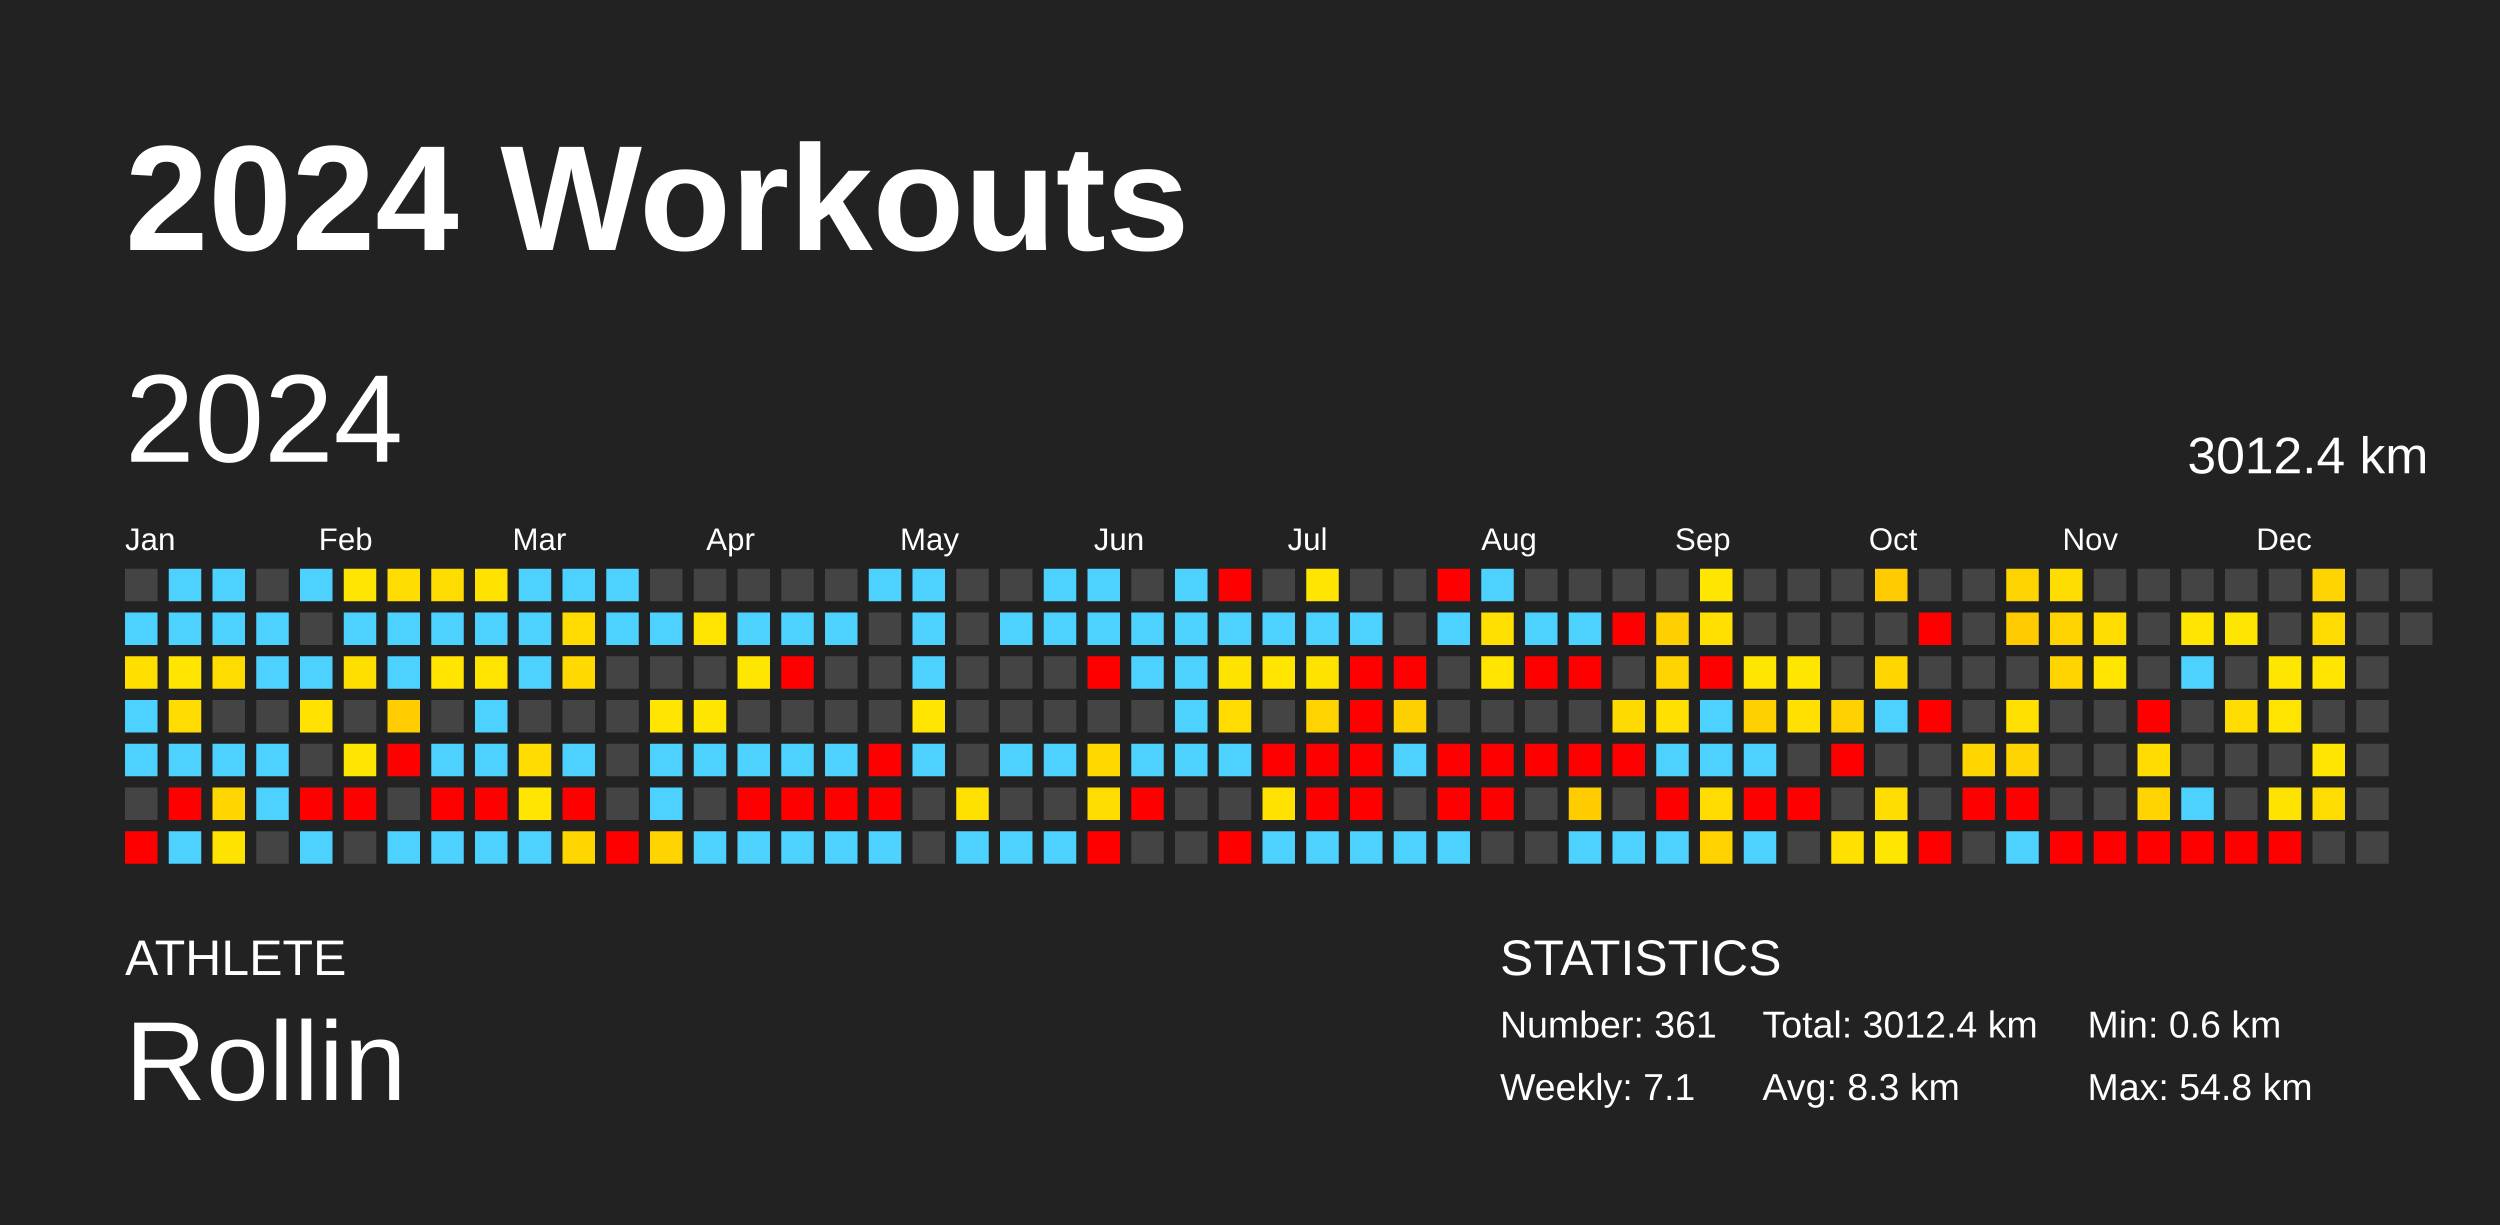
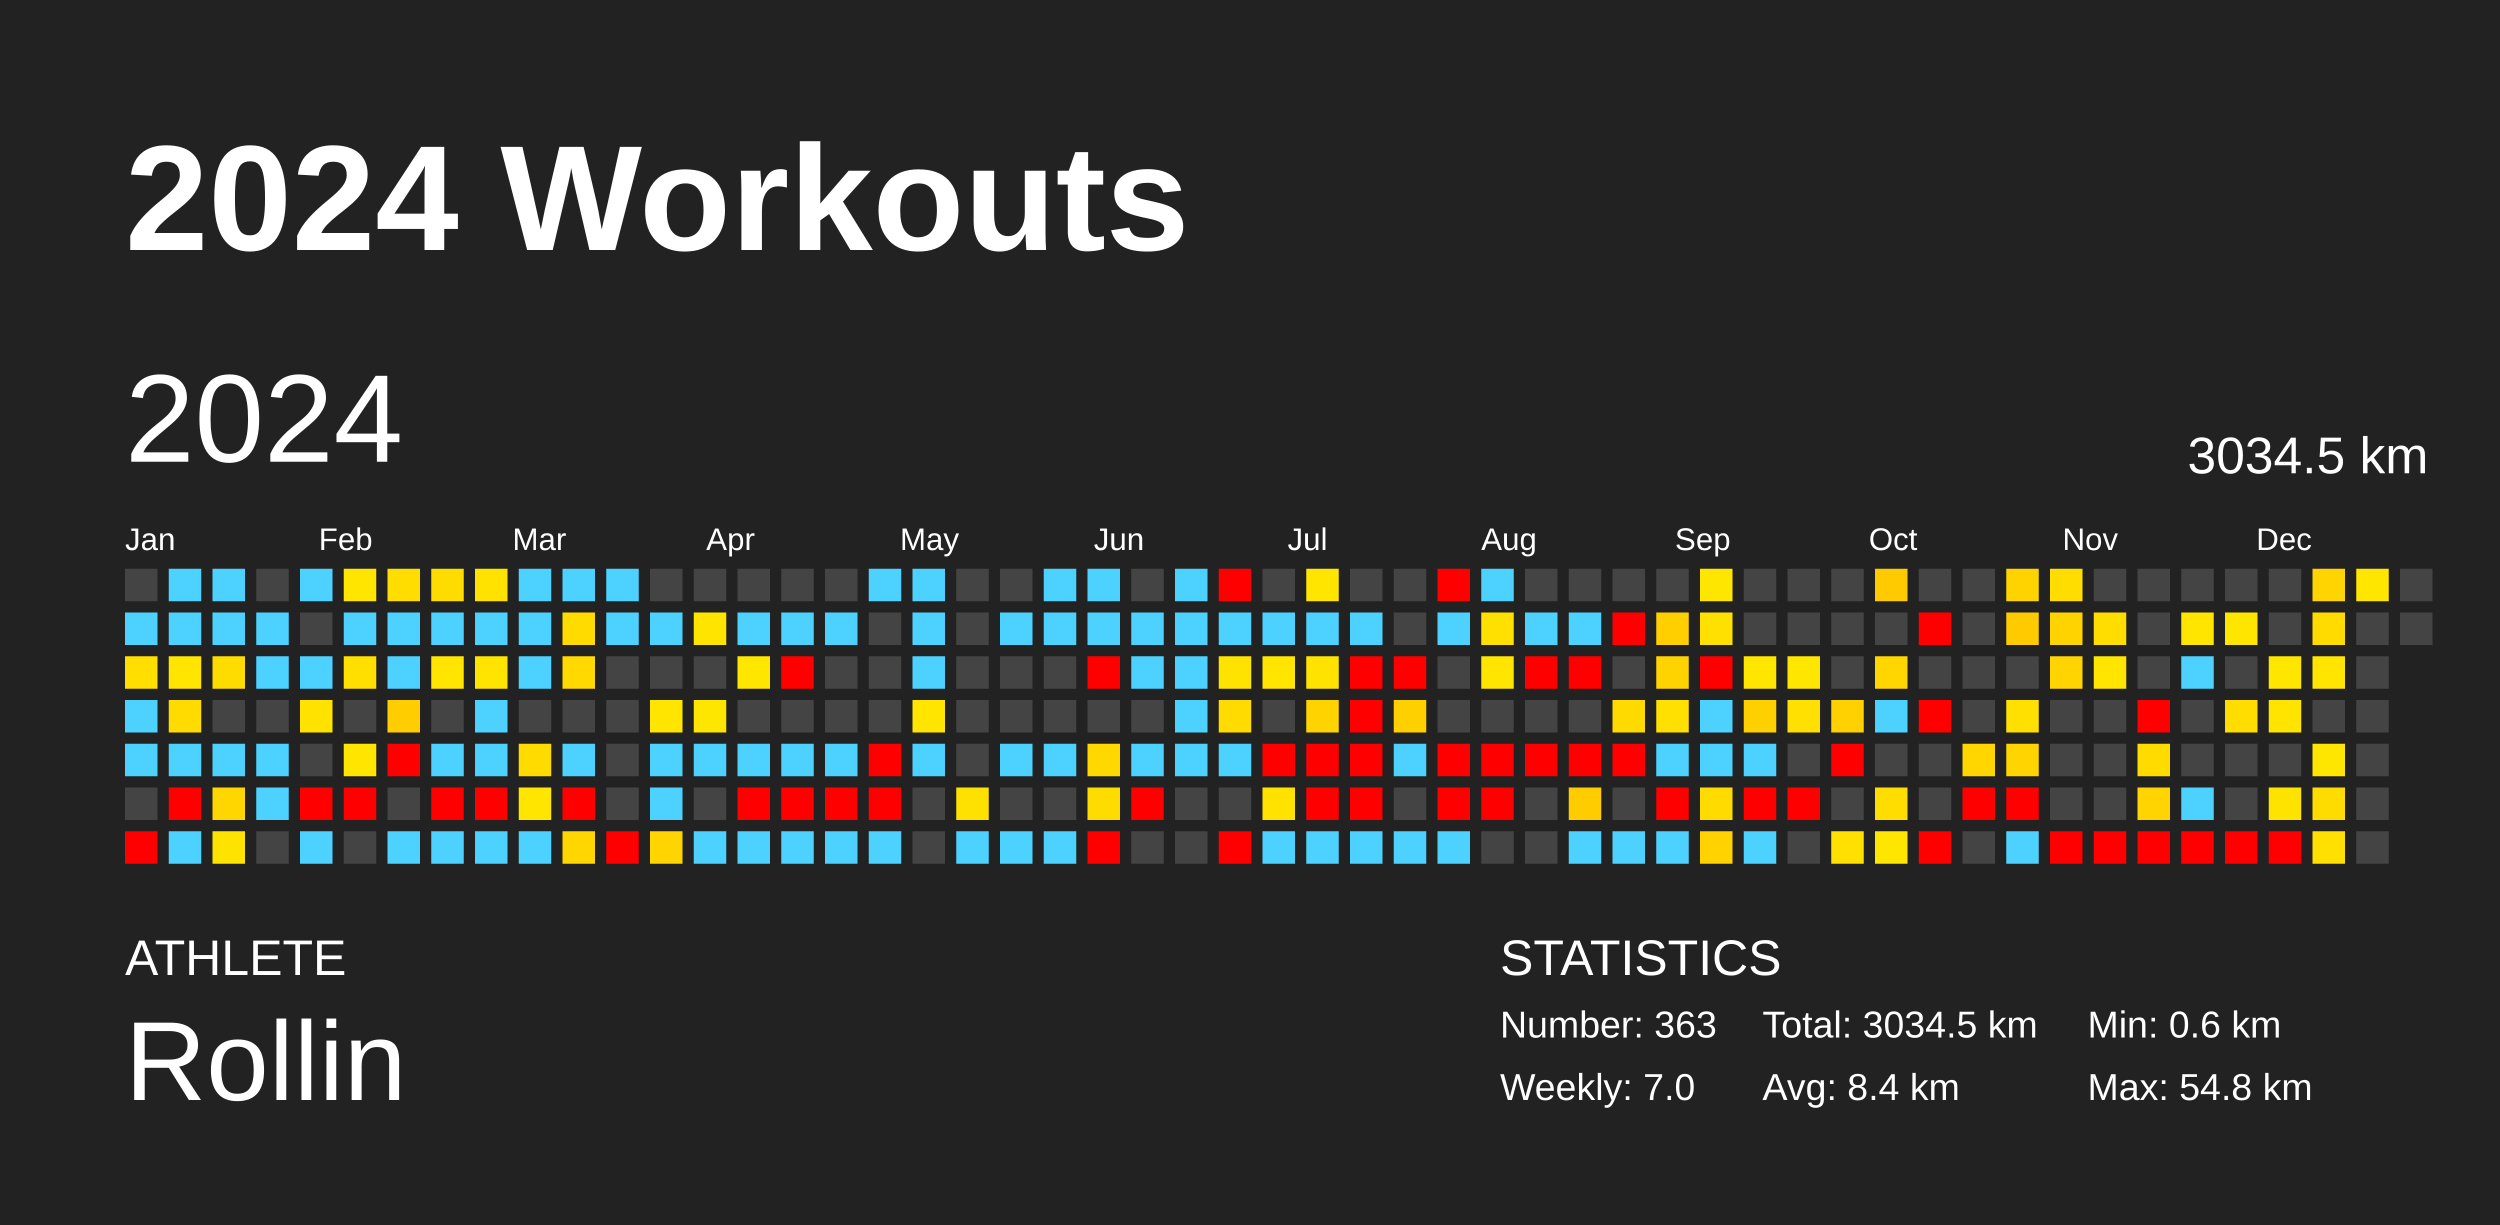
<svg xmlns="http://www.w3.org/2000/svg" baseProfile="full" height="98mm" version="1.1" viewBox="0,0,200,98" width="200mm">
  <defs />
  <rect fill="#222222" height="98" width="200" x="0" y="0" />
  <text fill="#FFFFFF" style="font-size:12px; font-family:Arial; font-weight:bold;" x="10" y="20">2024 Workouts</text>
  <text fill="#FFFFFF" style="font-size:4px; font-family:Arial" x="10" y="78">ATHLETE</text>
  <text fill="#FFFFFF" style="font-size:9px; font-family:Arial" x="10" y="88">Rollin</text>
  <text fill="#FFFFFF" style="font-size:4px; font-family:Arial" x="120" y="78">STATISTICS</text>
-   <text fill="#FFFFFF" style="font-size:3px; font-family:Arial" x="120" y="83">Number: 361</text>
-   <text fill="#FFFFFF" style="font-size:3px; font-family:Arial" x="120" y="88">Weekly: 7.1</text>
-   <text fill="#FFFFFF" style="font-size:3px; font-family:Arial" x="141" y="83">Total: 3012.4 km</text>
-   <text fill="#FFFFFF" style="font-size:3px; font-family:Arial" x="141" y="88">Avg: 8.3 km</text>
+   <text fill="#FFFFFF" style="font-size:3px; font-family:Arial" x="120" y="83">Number: 363</text>
+   <text fill="#FFFFFF" style="font-size:3px; font-family:Arial" x="120" y="88">Weekly: 7.0</text>
+   <text fill="#FFFFFF" style="font-size:3px; font-family:Arial" x="141" y="83">Total: 3034.5 km</text>
+   <text fill="#FFFFFF" style="font-size:3px; font-family:Arial" x="141" y="88">Avg: 8.4 km</text>
  <text fill="#FFFFFF" style="font-size:3px; font-family:Arial" x="167" y="83">Min: 0.6 km</text>
  <text fill="#FFFFFF" style="font-size:3px; font-family:Arial" x="167" y="88">Max: 54.8 km</text>
  <text dominant-baseline="hanging" fill="#FFFFFF" style="font-size:10.0px; font-family:Arial;" x="10" y="30">2024</text>
-   <text dominant-baseline="hanging" fill="#FFFFFF" style="font-size:4.125px; font-family:Arial;" x="175" y="35">3012.4 km</text>
+   <text dominant-baseline="hanging" fill="#FFFFFF" style="font-size:4.125px; font-family:Arial;" x="175" y="35">3034.5 km</text>
  <text fill="#FFFFFF" style="font-size:2.5px; font-family:Arial" x="10.0" y="44">Jan</text>
  <text fill="#FFFFFF" style="font-size:2.5px; font-family:Arial" x="25.5" y="44">Feb</text>
  <text fill="#FFFFFF" style="font-size:2.5px; font-family:Arial" x="41.0" y="44">Mar</text>
  <text fill="#FFFFFF" style="font-size:2.5px; font-family:Arial" x="56.5" y="44">Apr</text>
  <text fill="#FFFFFF" style="font-size:2.5px; font-family:Arial" x="72.0" y="44">May</text>
  <text fill="#FFFFFF" style="font-size:2.5px; font-family:Arial" x="87.5" y="44">Jun</text>
  <text fill="#FFFFFF" style="font-size:2.5px; font-family:Arial" x="103.0" y="44">Jul</text>
  <text fill="#FFFFFF" style="font-size:2.5px; font-family:Arial" x="118.5" y="44">Aug</text>
  <text fill="#FFFFFF" style="font-size:2.5px; font-family:Arial" x="134.0" y="44">Sep</text>
  <text fill="#FFFFFF" style="font-size:2.5px; font-family:Arial" x="149.5" y="44">Oct</text>
  <text fill="#FFFFFF" style="font-size:2.5px; font-family:Arial" x="165.0" y="44">Nov</text>
  <text fill="#FFFFFF" style="font-size:2.5px; font-family:Arial" x="180.5" y="44">Dec</text>
  <rect fill="#444444" height="2.6" width="2.6" x="10.0" y="45.5" />
  <rect fill="#4dd2ff" height="2.6" width="2.6" x="10.0" y="49.0" />
  <rect fill="#ffde00" height="2.6" width="2.6" x="10.0" y="52.5" />
  <rect fill="#4dd2ff" height="2.6" width="2.6" x="10.0" y="56.0" />
  <rect fill="#4dd2ff" height="2.6" width="2.6" x="10.0" y="59.5" />
  <rect fill="#444444" height="2.6" width="2.6" x="10.0" y="63.0" />
  <rect fill="red" height="2.6" width="2.6" x="10.0" y="66.5" />
  <rect fill="#4dd2ff" height="2.6" width="2.6" x="13.5" y="45.5" />
  <rect fill="#4dd2ff" height="2.6" width="2.6" x="13.5" y="49.0" />
  <rect fill="#ffe500" height="2.6" width="2.6" x="13.5" y="52.5" />
  <rect fill="#ffdb00" height="2.6" width="2.6" x="13.5" y="56.0" />
  <rect fill="#4dd2ff" height="2.6" width="2.6" x="13.5" y="59.5" />
  <rect fill="red" height="2.6" width="2.6" x="13.5" y="63.0" />
  <rect fill="#4dd2ff" height="2.6" width="2.6" x="13.5" y="66.5" />
  <rect fill="#4dd2ff" height="2.6" width="2.6" x="17.0" y="45.5" />
  <rect fill="#4dd2ff" height="2.6" width="2.6" x="17.0" y="49.0" />
  <rect fill="#ffdc00" height="2.6" width="2.6" x="17.0" y="52.5" />
  <rect fill="#444444" height="2.6" width="2.6" x="17.0" y="56.0" />
  <rect fill="#4dd2ff" height="2.6" width="2.6" x="17.0" y="59.5" />
  <rect fill="#ffd600" height="2.6" width="2.6" x="17.0" y="63.0" />
  <rect fill="#ffe300" height="2.6" width="2.6" x="17.0" y="66.5" />
  <rect fill="#444444" height="2.6" width="2.6" x="20.5" y="45.5" />
  <rect fill="#4dd2ff" height="2.6" width="2.6" x="20.5" y="49.0" />
  <rect fill="#4dd2ff" height="2.6" width="2.6" x="20.5" y="52.5" />
  <rect fill="#444444" height="2.6" width="2.6" x="20.5" y="56.0" />
  <rect fill="#4dd2ff" height="2.6" width="2.6" x="20.5" y="59.5" />
  <rect fill="#4dd2ff" height="2.6" width="2.6" x="20.5" y="63.0" />
  <rect fill="#444444" height="2.6" width="2.6" x="20.5" y="66.5" />
  <rect fill="#4dd2ff" height="2.6" width="2.6" x="24.0" y="45.5" />
  <rect fill="#444444" height="2.6" width="2.6" x="24.0" y="49.0" />
  <rect fill="#4dd2ff" height="2.6" width="2.6" x="24.0" y="52.5" />
  <rect fill="#ffe200" height="2.6" width="2.6" x="24.0" y="56.0" />
  <rect fill="#444444" height="2.6" width="2.6" x="24.0" y="59.5" />
  <rect fill="red" height="2.6" width="2.6" x="24.0" y="63.0" />
  <rect fill="#4dd2ff" height="2.6" width="2.6" x="24.0" y="66.5" />
  <rect fill="#ffe500" height="2.6" width="2.6" x="27.5" y="45.5" />
  <rect fill="#4dd2ff" height="2.6" width="2.6" x="27.5" y="49.0" />
  <rect fill="#ffdf00" height="2.6" width="2.6" x="27.5" y="52.5" />
  <rect fill="#444444" height="2.6" width="2.6" x="27.5" y="56.0" />
  <rect fill="#ffe500" height="2.6" width="2.6" x="27.5" y="59.5" />
  <rect fill="red" height="2.6" width="2.6" x="27.5" y="63.0" />
  <rect fill="#444444" height="2.6" width="2.6" x="27.5" y="66.5" />
  <rect fill="#ffdd00" height="2.6" width="2.6" x="31.0" y="45.5" />
  <rect fill="#4dd2ff" height="2.6" width="2.6" x="31.0" y="49.0" />
  <rect fill="#4dd2ff" height="2.6" width="2.6" x="31.0" y="52.5" />
  <rect fill="#ffcd00" height="2.6" width="2.6" x="31.0" y="56.0" />
  <rect fill="red" height="2.6" width="2.6" x="31.0" y="59.5" />
  <rect fill="#444444" height="2.6" width="2.6" x="31.0" y="63.0" />
  <rect fill="#4dd2ff" height="2.6" width="2.6" x="31.0" y="66.5" />
  <rect fill="#ffdc00" height="2.6" width="2.6" x="34.5" y="45.5" />
  <rect fill="#4dd2ff" height="2.6" width="2.6" x="34.5" y="49.0" />
  <rect fill="#ffe500" height="2.6" width="2.6" x="34.5" y="52.5" />
  <rect fill="#444444" height="2.6" width="2.6" x="34.5" y="56.0" />
  <rect fill="#4dd2ff" height="2.6" width="2.6" x="34.5" y="59.5" />
  <rect fill="red" height="2.6" width="2.6" x="34.5" y="63.0" />
  <rect fill="#4dd2ff" height="2.6" width="2.6" x="34.5" y="66.5" />
  <rect fill="#ffe200" height="2.6" width="2.6" x="38.0" y="45.5" />
  <rect fill="#4dd2ff" height="2.6" width="2.6" x="38.0" y="49.0" />
  <rect fill="#ffe400" height="2.6" width="2.6" x="38.0" y="52.5" />
  <rect fill="#4dd2ff" height="2.6" width="2.6" x="38.0" y="56.0" />
  <rect fill="#4dd2ff" height="2.6" width="2.6" x="38.0" y="59.5" />
  <rect fill="red" height="2.6" width="2.6" x="38.0" y="63.0" />
  <rect fill="#4dd2ff" height="2.6" width="2.6" x="38.0" y="66.5" />
  <rect fill="#4dd2ff" height="2.6" width="2.6" x="41.5" y="45.5" />
  <rect fill="#4dd2ff" height="2.6" width="2.6" x="41.5" y="49.0" />
  <rect fill="#4dd2ff" height="2.6" width="2.6" x="41.5" y="52.5" />
  <rect fill="#444444" height="2.6" width="2.6" x="41.5" y="56.0" />
  <rect fill="#ffdb00" height="2.6" width="2.6" x="41.5" y="59.5" />
  <rect fill="#ffe500" height="2.6" width="2.6" x="41.5" y="63.0" />
  <rect fill="#4dd2ff" height="2.6" width="2.6" x="41.5" y="66.5" />
  <rect fill="#4dd2ff" height="2.6" width="2.6" x="45.0" y="45.5" />
  <rect fill="#ffdb00" height="2.6" width="2.6" x="45.0" y="49.0" />
  <rect fill="#ffd900" height="2.6" width="2.6" x="45.0" y="52.5" />
  <rect fill="#444444" height="2.6" width="2.6" x="45.0" y="56.0" />
  <rect fill="#4dd2ff" height="2.6" width="2.6" x="45.0" y="59.5" />
  <rect fill="red" height="2.6" width="2.6" x="45.0" y="63.0" />
  <rect fill="#ffd600" height="2.6" width="2.6" x="45.0" y="66.5" />
  <rect fill="#4dd2ff" height="2.6" width="2.6" x="48.5" y="45.5" />
  <rect fill="#4dd2ff" height="2.6" width="2.6" x="48.5" y="49.0" />
  <rect fill="#444444" height="2.6" width="2.6" x="48.5" y="52.5" />
  <rect fill="#444444" height="2.6" width="2.6" x="48.5" y="56.0" />
  <rect fill="#444444" height="2.6" width="2.6" x="48.5" y="59.5" />
  <rect fill="#444444" height="2.6" width="2.6" x="48.5" y="63.0" />
  <rect fill="red" height="2.6" width="2.6" x="48.5" y="66.5" />
  <rect fill="#444444" height="2.6" width="2.6" x="52.0" y="45.5" />
  <rect fill="#4dd2ff" height="2.6" width="2.6" x="52.0" y="49.0" />
  <rect fill="#444444" height="2.6" width="2.6" x="52.0" y="52.5" />
  <rect fill="#ffe500" height="2.6" width="2.6" x="52.0" y="56.0" />
  <rect fill="#4dd2ff" height="2.6" width="2.6" x="52.0" y="59.5" />
  <rect fill="#4dd2ff" height="2.6" width="2.6" x="52.0" y="63.0" />
  <rect fill="#ffd400" height="2.6" width="2.6" x="52.0" y="66.5" />
  <rect fill="#444444" height="2.6" width="2.6" x="55.5" y="45.5" />
  <rect fill="#ffe400" height="2.6" width="2.6" x="55.5" y="49.0" />
  <rect fill="#444444" height="2.6" width="2.6" x="55.5" y="52.5" />
  <rect fill="#ffe600" height="2.6" width="2.6" x="55.5" y="56.0" />
  <rect fill="#4dd2ff" height="2.6" width="2.6" x="55.5" y="59.5" />
  <rect fill="#444444" height="2.6" width="2.6" x="55.5" y="63.0" />
  <rect fill="#4dd2ff" height="2.6" width="2.6" x="55.5" y="66.5" />
  <rect fill="#444444" height="2.6" width="2.6" x="59.0" y="45.5" />
  <rect fill="#4dd2ff" height="2.6" width="2.6" x="59.0" y="49.0" />
  <rect fill="#ffe600" height="2.6" width="2.6" x="59.0" y="52.5" />
  <rect fill="#444444" height="2.6" width="2.6" x="59.0" y="56.0" />
  <rect fill="#4dd2ff" height="2.6" width="2.6" x="59.0" y="59.5" />
  <rect fill="red" height="2.6" width="2.6" x="59.0" y="63.0" />
  <rect fill="#4dd2ff" height="2.6" width="2.6" x="59.0" y="66.5" />
  <rect fill="#444444" height="2.6" width="2.6" x="62.5" y="45.5" />
  <rect fill="#4dd2ff" height="2.6" width="2.6" x="62.5" y="49.0" />
  <rect fill="red" height="2.6" width="2.6" x="62.5" y="52.5" />
  <rect fill="#444444" height="2.6" width="2.6" x="62.5" y="56.0" />
  <rect fill="#4dd2ff" height="2.6" width="2.6" x="62.5" y="59.5" />
  <rect fill="red" height="2.6" width="2.6" x="62.5" y="63.0" />
  <rect fill="#4dd2ff" height="2.6" width="2.6" x="62.5" y="66.5" />
  <rect fill="#444444" height="2.6" width="2.6" x="66.0" y="45.5" />
  <rect fill="#4dd2ff" height="2.6" width="2.6" x="66.0" y="49.0" />
  <rect fill="#444444" height="2.6" width="2.6" x="66.0" y="52.5" />
  <rect fill="#444444" height="2.6" width="2.6" x="66.0" y="56.0" />
  <rect fill="#4dd2ff" height="2.6" width="2.6" x="66.0" y="59.5" />
  <rect fill="red" height="2.6" width="2.6" x="66.0" y="63.0" />
  <rect fill="#4dd2ff" height="2.6" width="2.6" x="66.0" y="66.5" />
  <rect fill="#4dd2ff" height="2.6" width="2.6" x="69.5" y="45.5" />
  <rect fill="#444444" height="2.6" width="2.6" x="69.5" y="49.0" />
  <rect fill="#444444" height="2.6" width="2.6" x="69.5" y="52.5" />
  <rect fill="#444444" height="2.6" width="2.6" x="69.5" y="56.0" />
  <rect fill="red" height="2.6" width="2.6" x="69.5" y="59.5" />
  <rect fill="red" height="2.6" width="2.6" x="69.5" y="63.0" />
  <rect fill="#4dd2ff" height="2.6" width="2.6" x="69.5" y="66.5" />
  <rect fill="#4dd2ff" height="2.6" width="2.6" x="73.0" y="45.5" />
  <rect fill="#4dd2ff" height="2.6" width="2.6" x="73.0" y="49.0" />
  <rect fill="#4dd2ff" height="2.6" width="2.6" x="73.0" y="52.5" />
  <rect fill="#ffe500" height="2.6" width="2.6" x="73.0" y="56.0" />
  <rect fill="#4dd2ff" height="2.6" width="2.6" x="73.0" y="59.5" />
  <rect fill="#444444" height="2.6" width="2.6" x="73.0" y="63.0" />
  <rect fill="#444444" height="2.6" width="2.6" x="73.0" y="66.5" />
  <rect fill="#444444" height="2.6" width="2.6" x="76.5" y="45.5" />
  <rect fill="#444444" height="2.6" width="2.6" x="76.5" y="49.0" />
  <rect fill="#444444" height="2.6" width="2.6" x="76.5" y="52.5" />
  <rect fill="#444444" height="2.6" width="2.6" x="76.5" y="56.0" />
  <rect fill="#444444" height="2.6" width="2.6" x="76.5" y="59.5" />
  <rect fill="#ffe100" height="2.6" width="2.6" x="76.5" y="63.0" />
  <rect fill="#4dd2ff" height="2.6" width="2.6" x="76.5" y="66.5" />
  <rect fill="#444444" height="2.6" width="2.6" x="80.0" y="45.5" />
  <rect fill="#4dd2ff" height="2.6" width="2.6" x="80.0" y="49.0" />
  <rect fill="#444444" height="2.6" width="2.6" x="80.0" y="52.5" />
  <rect fill="#444444" height="2.6" width="2.6" x="80.0" y="56.0" />
  <rect fill="#4dd2ff" height="2.6" width="2.6" x="80.0" y="59.5" />
  <rect fill="#444444" height="2.6" width="2.6" x="80.0" y="63.0" />
  <rect fill="#4dd2ff" height="2.6" width="2.6" x="80.0" y="66.5" />
  <rect fill="#4dd2ff" height="2.6" width="2.6" x="83.5" y="45.5" />
  <rect fill="#4dd2ff" height="2.6" width="2.6" x="83.5" y="49.0" />
  <rect fill="#444444" height="2.6" width="2.6" x="83.5" y="52.5" />
  <rect fill="#444444" height="2.6" width="2.6" x="83.5" y="56.0" />
  <rect fill="#4dd2ff" height="2.6" width="2.6" x="83.5" y="59.5" />
  <rect fill="#444444" height="2.6" width="2.6" x="83.5" y="63.0" />
  <rect fill="#4dd2ff" height="2.6" width="2.6" x="83.5" y="66.5" />
  <rect fill="#4dd2ff" height="2.6" width="2.6" x="87.0" y="45.5" />
  <rect fill="#4dd2ff" height="2.6" width="2.6" x="87.0" y="49.0" />
  <rect fill="red" height="2.6" width="2.6" x="87.0" y="52.5" />
  <rect fill="#444444" height="2.6" width="2.6" x="87.0" y="56.0" />
  <rect fill="#ffd800" height="2.6" width="2.6" x="87.0" y="59.5" />
  <rect fill="#ffdc00" height="2.6" width="2.6" x="87.0" y="63.0" />
  <rect fill="red" height="2.6" width="2.6" x="87.0" y="66.5" />
  <rect fill="#444444" height="2.6" width="2.6" x="90.5" y="45.5" />
  <rect fill="#4dd2ff" height="2.6" width="2.6" x="90.5" y="49.0" />
  <rect fill="#4dd2ff" height="2.6" width="2.6" x="90.5" y="52.5" />
  <rect fill="#444444" height="2.6" width="2.6" x="90.5" y="56.0" />
  <rect fill="#4dd2ff" height="2.6" width="2.6" x="90.5" y="59.5" />
  <rect fill="red" height="2.6" width="2.6" x="90.5" y="63.0" />
  <rect fill="#444444" height="2.6" width="2.6" x="90.5" y="66.5" />
  <rect fill="#4dd2ff" height="2.6" width="2.6" x="94.0" y="45.5" />
  <rect fill="#4dd2ff" height="2.6" width="2.6" x="94.0" y="49.0" />
  <rect fill="#4dd2ff" height="2.6" width="2.6" x="94.0" y="52.5" />
  <rect fill="#4dd2ff" height="2.6" width="2.6" x="94.0" y="56.0" />
  <rect fill="#4dd2ff" height="2.6" width="2.6" x="94.0" y="59.5" />
  <rect fill="#444444" height="2.6" width="2.6" x="94.0" y="63.0" />
  <rect fill="#444444" height="2.6" width="2.6" x="94.0" y="66.5" />
  <rect fill="red" height="2.6" width="2.6" x="97.5" y="45.5" />
  <rect fill="#4dd2ff" height="2.6" width="2.6" x="97.5" y="49.0" />
  <rect fill="#ffe300" height="2.6" width="2.6" x="97.5" y="52.5" />
  <rect fill="#ffdb00" height="2.6" width="2.6" x="97.5" y="56.0" />
  <rect fill="#4dd2ff" height="2.6" width="2.6" x="97.5" y="59.5" />
  <rect fill="#444444" height="2.6" width="2.6" x="97.5" y="63.0" />
  <rect fill="red" height="2.6" width="2.6" x="97.5" y="66.5" />
  <rect fill="#444444" height="2.6" width="2.6" x="101.0" y="45.5" />
  <rect fill="#4dd2ff" height="2.6" width="2.6" x="101.0" y="49.0" />
  <rect fill="#ffe500" height="2.6" width="2.6" x="101.0" y="52.5" />
  <rect fill="#444444" height="2.6" width="2.6" x="101.0" y="56.0" />
  <rect fill="red" height="2.6" width="2.6" x="101.0" y="59.5" />
  <rect fill="#ffe200" height="2.6" width="2.6" x="101.0" y="63.0" />
  <rect fill="#4dd2ff" height="2.6" width="2.6" x="101.0" y="66.5" />
  <rect fill="#ffe500" height="2.6" width="2.6" x="104.5" y="45.5" />
  <rect fill="#4dd2ff" height="2.6" width="2.6" x="104.5" y="49.0" />
  <rect fill="#ffe300" height="2.6" width="2.6" x="104.5" y="52.5" />
  <rect fill="#ffd300" height="2.6" width="2.6" x="104.5" y="56.0" />
  <rect fill="red" height="2.6" width="2.6" x="104.5" y="59.5" />
  <rect fill="red" height="2.6" width="2.6" x="104.5" y="63.0" />
  <rect fill="#4dd2ff" height="2.6" width="2.6" x="104.5" y="66.5" />
  <rect fill="#444444" height="2.6" width="2.6" x="108.0" y="45.5" />
  <rect fill="#4dd2ff" height="2.6" width="2.6" x="108.0" y="49.0" />
  <rect fill="red" height="2.6" width="2.6" x="108.0" y="52.5" />
  <rect fill="red" height="2.6" width="2.6" x="108.0" y="56.0" />
  <rect fill="red" height="2.6" width="2.6" x="108.0" y="59.5" />
  <rect fill="red" height="2.6" width="2.6" x="108.0" y="63.0" />
  <rect fill="#4dd2ff" height="2.6" width="2.6" x="108.0" y="66.5" />
  <rect fill="#444444" height="2.6" width="2.6" x="111.5" y="45.5" />
  <rect fill="#444444" height="2.6" width="2.6" x="111.5" y="49.0" />
  <rect fill="red" height="2.6" width="2.6" x="111.5" y="52.5" />
  <rect fill="#ffd000" height="2.6" width="2.6" x="111.5" y="56.0" />
  <rect fill="#4dd2ff" height="2.6" width="2.6" x="111.5" y="59.5" />
  <rect fill="#444444" height="2.6" width="2.6" x="111.5" y="63.0" />
  <rect fill="#4dd2ff" height="2.6" width="2.6" x="111.5" y="66.5" />
  <rect fill="red" height="2.6" width="2.6" x="115.0" y="45.5" />
  <rect fill="#4dd2ff" height="2.6" width="2.6" x="115.0" y="49.0" />
  <rect fill="#444444" height="2.6" width="2.6" x="115.0" y="52.5" />
  <rect fill="#444444" height="2.6" width="2.6" x="115.0" y="56.0" />
  <rect fill="red" height="2.6" width="2.6" x="115.0" y="59.5" />
  <rect fill="red" height="2.6" width="2.6" x="115.0" y="63.0" />
  <rect fill="#4dd2ff" height="2.6" width="2.6" x="115.0" y="66.5" />
  <rect fill="#4dd2ff" height="2.6" width="2.6" x="118.5" y="45.5" />
  <rect fill="#ffe000" height="2.6" width="2.6" x="118.5" y="49.0" />
  <rect fill="#ffe500" height="2.6" width="2.6" x="118.5" y="52.5" />
  <rect fill="#444444" height="2.6" width="2.6" x="118.5" y="56.0" />
  <rect fill="red" height="2.6" width="2.6" x="118.5" y="59.5" />
  <rect fill="red" height="2.6" width="2.6" x="118.5" y="63.0" />
  <rect fill="#444444" height="2.6" width="2.6" x="118.5" y="66.5" />
  <rect fill="#444444" height="2.6" width="2.6" x="122.0" y="45.5" />
  <rect fill="#4dd2ff" height="2.6" width="2.6" x="122.0" y="49.0" />
  <rect fill="red" height="2.6" width="2.6" x="122.0" y="52.5" />
  <rect fill="#444444" height="2.6" width="2.6" x="122.0" y="56.0" />
  <rect fill="red" height="2.6" width="2.6" x="122.0" y="59.5" />
  <rect fill="#444444" height="2.6" width="2.6" x="122.0" y="63.0" />
  <rect fill="#444444" height="2.6" width="2.6" x="122.0" y="66.5" />
  <rect fill="#444444" height="2.6" width="2.6" x="125.5" y="45.5" />
  <rect fill="#4dd2ff" height="2.6" width="2.6" x="125.5" y="49.0" />
  <rect fill="red" height="2.6" width="2.6" x="125.5" y="52.5" />
  <rect fill="#444444" height="2.6" width="2.6" x="125.5" y="56.0" />
  <rect fill="red" height="2.6" width="2.6" x="125.5" y="59.5" />
  <rect fill="#ffcc00" height="2.6" width="2.6" x="125.5" y="63.0" />
  <rect fill="#4dd2ff" height="2.6" width="2.6" x="125.5" y="66.5" />
  <rect fill="#444444" height="2.6" width="2.6" x="129.0" y="45.5" />
  <rect fill="red" height="2.6" width="2.6" x="129.0" y="49.0" />
  <rect fill="#444444" height="2.6" width="2.6" x="129.0" y="52.5" />
  <rect fill="#ffda00" height="2.6" width="2.6" x="129.0" y="56.0" />
  <rect fill="red" height="2.6" width="2.6" x="129.0" y="59.5" />
  <rect fill="#444444" height="2.6" width="2.6" x="129.0" y="63.0" />
  <rect fill="#4dd2ff" height="2.6" width="2.6" x="129.0" y="66.5" />
  <rect fill="#444444" height="2.6" width="2.6" x="132.5" y="45.5" />
  <rect fill="#ffcf00" height="2.6" width="2.6" x="132.5" y="49.0" />
  <rect fill="#ffd300" height="2.6" width="2.6" x="132.5" y="52.5" />
  <rect fill="#ffe000" height="2.6" width="2.6" x="132.5" y="56.0" />
  <rect fill="#4dd2ff" height="2.6" width="2.6" x="132.5" y="59.5" />
  <rect fill="red" height="2.6" width="2.6" x="132.5" y="63.0" />
  <rect fill="#4dd2ff" height="2.6" width="2.6" x="132.5" y="66.5" />
  <rect fill="#ffe600" height="2.6" width="2.6" x="136.0" y="45.5" />
  <rect fill="#ffe000" height="2.6" width="2.6" x="136.0" y="49.0" />
  <rect fill="red" height="2.6" width="2.6" x="136.0" y="52.5" />
  <rect fill="#4dd2ff" height="2.6" width="2.6" x="136.0" y="56.0" />
  <rect fill="#4dd2ff" height="2.6" width="2.6" x="136.0" y="59.5" />
  <rect fill="#ffdb00" height="2.6" width="2.6" x="136.0" y="63.0" />
  <rect fill="#ffd200" height="2.6" width="2.6" x="136.0" y="66.5" />
  <rect fill="#444444" height="2.6" width="2.6" x="139.5" y="45.5" />
  <rect fill="#444444" height="2.6" width="2.6" x="139.5" y="49.0" />
  <rect fill="#ffe600" height="2.6" width="2.6" x="139.5" y="52.5" />
  <rect fill="#ffd000" height="2.6" width="2.6" x="139.5" y="56.0" />
  <rect fill="#4dd2ff" height="2.6" width="2.6" x="139.5" y="59.5" />
  <rect fill="red" height="2.6" width="2.6" x="139.5" y="63.0" />
  <rect fill="#4dd2ff" height="2.6" width="2.6" x="139.5" y="66.5" />
  <rect fill="#444444" height="2.6" width="2.6" x="143.0" y="45.5" />
  <rect fill="#444444" height="2.6" width="2.6" x="143.0" y="49.0" />
  <rect fill="#ffe600" height="2.6" width="2.6" x="143.0" y="52.5" />
  <rect fill="#ffe000" height="2.6" width="2.6" x="143.0" y="56.0" />
  <rect fill="#444444" height="2.6" width="2.6" x="143.0" y="59.5" />
  <rect fill="red" height="2.6" width="2.6" x="143.0" y="63.0" />
  <rect fill="#444444" height="2.6" width="2.6" x="143.0" y="66.5" />
  <rect fill="#444444" height="2.6" width="2.6" x="146.5" y="45.5" />
  <rect fill="#444444" height="2.6" width="2.6" x="146.5" y="49.0" />
  <rect fill="#444444" height="2.6" width="2.6" x="146.5" y="52.5" />
  <rect fill="#ffd100" height="2.6" width="2.6" x="146.5" y="56.0" />
  <rect fill="red" height="2.6" width="2.6" x="146.5" y="59.5" />
  <rect fill="#444444" height="2.6" width="2.6" x="146.5" y="63.0" />
  <rect fill="#ffe000" height="2.6" width="2.6" x="146.5" y="66.5" />
  <rect fill="#ffcb00" height="2.6" width="2.6" x="150.0" y="45.5" />
  <rect fill="#444444" height="2.6" width="2.6" x="150.0" y="49.0" />
  <rect fill="#ffd600" height="2.6" width="2.6" x="150.0" y="52.5" />
  <rect fill="#4dd2ff" height="2.6" width="2.6" x="150.0" y="56.0" />
  <rect fill="#444444" height="2.6" width="2.6" x="150.0" y="59.5" />
  <rect fill="#ffdd00" height="2.6" width="2.6" x="150.0" y="63.0" />
  <rect fill="#ffe600" height="2.6" width="2.6" x="150.0" y="66.5" />
  <rect fill="#444444" height="2.6" width="2.6" x="153.5" y="45.5" />
  <rect fill="red" height="2.6" width="2.6" x="153.5" y="49.0" />
  <rect fill="#444444" height="2.6" width="2.6" x="153.5" y="52.5" />
  <rect fill="red" height="2.6" width="2.6" x="153.5" y="56.0" />
  <rect fill="#444444" height="2.6" width="2.6" x="153.5" y="59.5" />
  <rect fill="#444444" height="2.6" width="2.6" x="153.5" y="63.0" />
  <rect fill="red" height="2.6" width="2.6" x="153.5" y="66.5" />
  <rect fill="#444444" height="2.6" width="2.6" x="157.0" y="45.5" />
  <rect fill="#444444" height="2.6" width="2.6" x="157.0" y="49.0" />
  <rect fill="#444444" height="2.6" width="2.6" x="157.0" y="52.5" />
  <rect fill="#444444" height="2.6" width="2.6" x="157.0" y="56.0" />
  <rect fill="#ffd600" height="2.6" width="2.6" x="157.0" y="59.5" />
  <rect fill="red" height="2.6" width="2.6" x="157.0" y="63.0" />
  <rect fill="#444444" height="2.6" width="2.6" x="157.0" y="66.5" />
  <rect fill="#ffd300" height="2.6" width="2.6" x="160.5" y="45.5" />
  <rect fill="#ffca00" height="2.6" width="2.6" x="160.5" y="49.0" />
  <rect fill="#444444" height="2.6" width="2.6" x="160.5" y="52.5" />
  <rect fill="#ffe000" height="2.6" width="2.6" x="160.5" y="56.0" />
  <rect fill="#ffd400" height="2.6" width="2.6" x="160.5" y="59.5" />
  <rect fill="red" height="2.6" width="2.6" x="160.5" y="63.0" />
  <rect fill="#4dd2ff" height="2.6" width="2.6" x="160.5" y="66.5" />
  <rect fill="#ffdd00" height="2.6" width="2.6" x="164.0" y="45.5" />
  <rect fill="#ffd300" height="2.6" width="2.6" x="164.0" y="49.0" />
  <rect fill="#ffd400" height="2.6" width="2.6" x="164.0" y="52.5" />
  <rect fill="#444444" height="2.6" width="2.6" x="164.0" y="56.0" />
  <rect fill="#444444" height="2.6" width="2.6" x="164.0" y="59.5" />
  <rect fill="#444444" height="2.6" width="2.6" x="164.0" y="63.0" />
  <rect fill="red" height="2.6" width="2.6" x="164.0" y="66.5" />
  <rect fill="#444444" height="2.6" width="2.6" x="167.5" y="45.5" />
  <rect fill="#ffdd00" height="2.6" width="2.6" x="167.5" y="49.0" />
  <rect fill="#ffe500" height="2.6" width="2.6" x="167.5" y="52.5" />
  <rect fill="#444444" height="2.6" width="2.6" x="167.5" y="56.0" />
  <rect fill="#444444" height="2.6" width="2.6" x="167.5" y="59.5" />
  <rect fill="#444444" height="2.6" width="2.6" x="167.5" y="63.0" />
  <rect fill="red" height="2.6" width="2.6" x="167.5" y="66.5" />
  <rect fill="#444444" height="2.6" width="2.6" x="171.0" y="45.5" />
  <rect fill="#444444" height="2.6" width="2.6" x="171.0" y="49.0" />
  <rect fill="#444444" height="2.6" width="2.6" x="171.0" y="52.5" />
  <rect fill="red" height="2.6" width="2.6" x="171.0" y="56.0" />
  <rect fill="#ffdb00" height="2.6" width="2.6" x="171.0" y="59.5" />
  <rect fill="#ffd400" height="2.6" width="2.6" x="171.0" y="63.0" />
  <rect fill="red" height="2.6" width="2.6" x="171.0" y="66.5" />
  <rect fill="#444444" height="2.6" width="2.6" x="174.5" y="45.5" />
  <rect fill="#ffe500" height="2.6" width="2.6" x="174.5" y="49.0" />
  <rect fill="#4dd2ff" height="2.6" width="2.6" x="174.5" y="52.5" />
  <rect fill="#444444" height="2.6" width="2.6" x="174.5" y="56.0" />
  <rect fill="#444444" height="2.6" width="2.6" x="174.5" y="59.5" />
  <rect fill="#4dd2ff" height="2.6" width="2.6" x="174.5" y="63.0" />
  <rect fill="red" height="2.6" width="2.6" x="174.5" y="66.5" />
  <rect fill="#444444" height="2.6" width="2.6" x="178.0" y="45.5" />
  <rect fill="#ffe600" height="2.6" width="2.6" x="178.0" y="49.0" />
  <rect fill="#444444" height="2.6" width="2.6" x="178.0" y="52.5" />
  <rect fill="#ffdd00" height="2.6" width="2.6" x="178.0" y="56.0" />
  <rect fill="#444444" height="2.6" width="2.6" x="178.0" y="59.5" />
  <rect fill="#444444" height="2.6" width="2.6" x="178.0" y="63.0" />
  <rect fill="red" height="2.6" width="2.6" x="178.0" y="66.5" />
  <rect fill="#444444" height="2.6" width="2.6" x="181.5" y="45.5" />
  <rect fill="#444444" height="2.6" width="2.6" x="181.5" y="49.0" />
  <rect fill="#ffe600" height="2.6" width="2.6" x="181.5" y="52.5" />
  <rect fill="#ffe400" height="2.6" width="2.6" x="181.5" y="56.0" />
  <rect fill="#444444" height="2.6" width="2.6" x="181.5" y="59.5" />
  <rect fill="#ffe300" height="2.6" width="2.6" x="181.5" y="63.0" />
  <rect fill="red" height="2.6" width="2.6" x="181.5" y="66.5" />
  <rect fill="#ffd400" height="2.6" width="2.6" x="185.0" y="45.5" />
  <rect fill="#ffdb00" height="2.6" width="2.6" x="185.0" y="49.0" />
  <rect fill="#ffe500" height="2.6" width="2.6" x="185.0" y="52.5" />
  <rect fill="#444444" height="2.6" width="2.6" x="185.0" y="56.0" />
  <rect fill="#ffe600" height="2.6" width="2.6" x="185.0" y="59.5" />
  <rect fill="#ffdc00" height="2.6" width="2.6" x="185.0" y="63.0" />
-   <rect fill="#444444" height="2.6" width="2.6" x="185.0" y="66.5" />
-   <rect fill="#444444" height="2.6" width="2.6" x="188.5" y="45.5" />
+   <rect fill="#ffe000" height="2.6" width="2.6" x="185.0" y="66.5" />
+   <rect fill="#ffe600" height="2.6" width="2.6" x="188.5" y="45.5" />
  <rect fill="#444444" height="2.6" width="2.6" x="188.5" y="49.0" />
  <rect fill="#444444" height="2.6" width="2.6" x="188.5" y="52.5" />
  <rect fill="#444444" height="2.6" width="2.6" x="188.5" y="56.0" />
  <rect fill="#444444" height="2.6" width="2.6" x="188.5" y="59.5" />
  <rect fill="#444444" height="2.6" width="2.6" x="188.5" y="63.0" />
  <rect fill="#444444" height="2.6" width="2.6" x="188.5" y="66.5" />
  <rect fill="#444444" height="2.6" width="2.6" x="192.0" y="45.5" />
  <rect fill="#444444" height="2.6" width="2.6" x="192.0" y="49.0" />
</svg>
